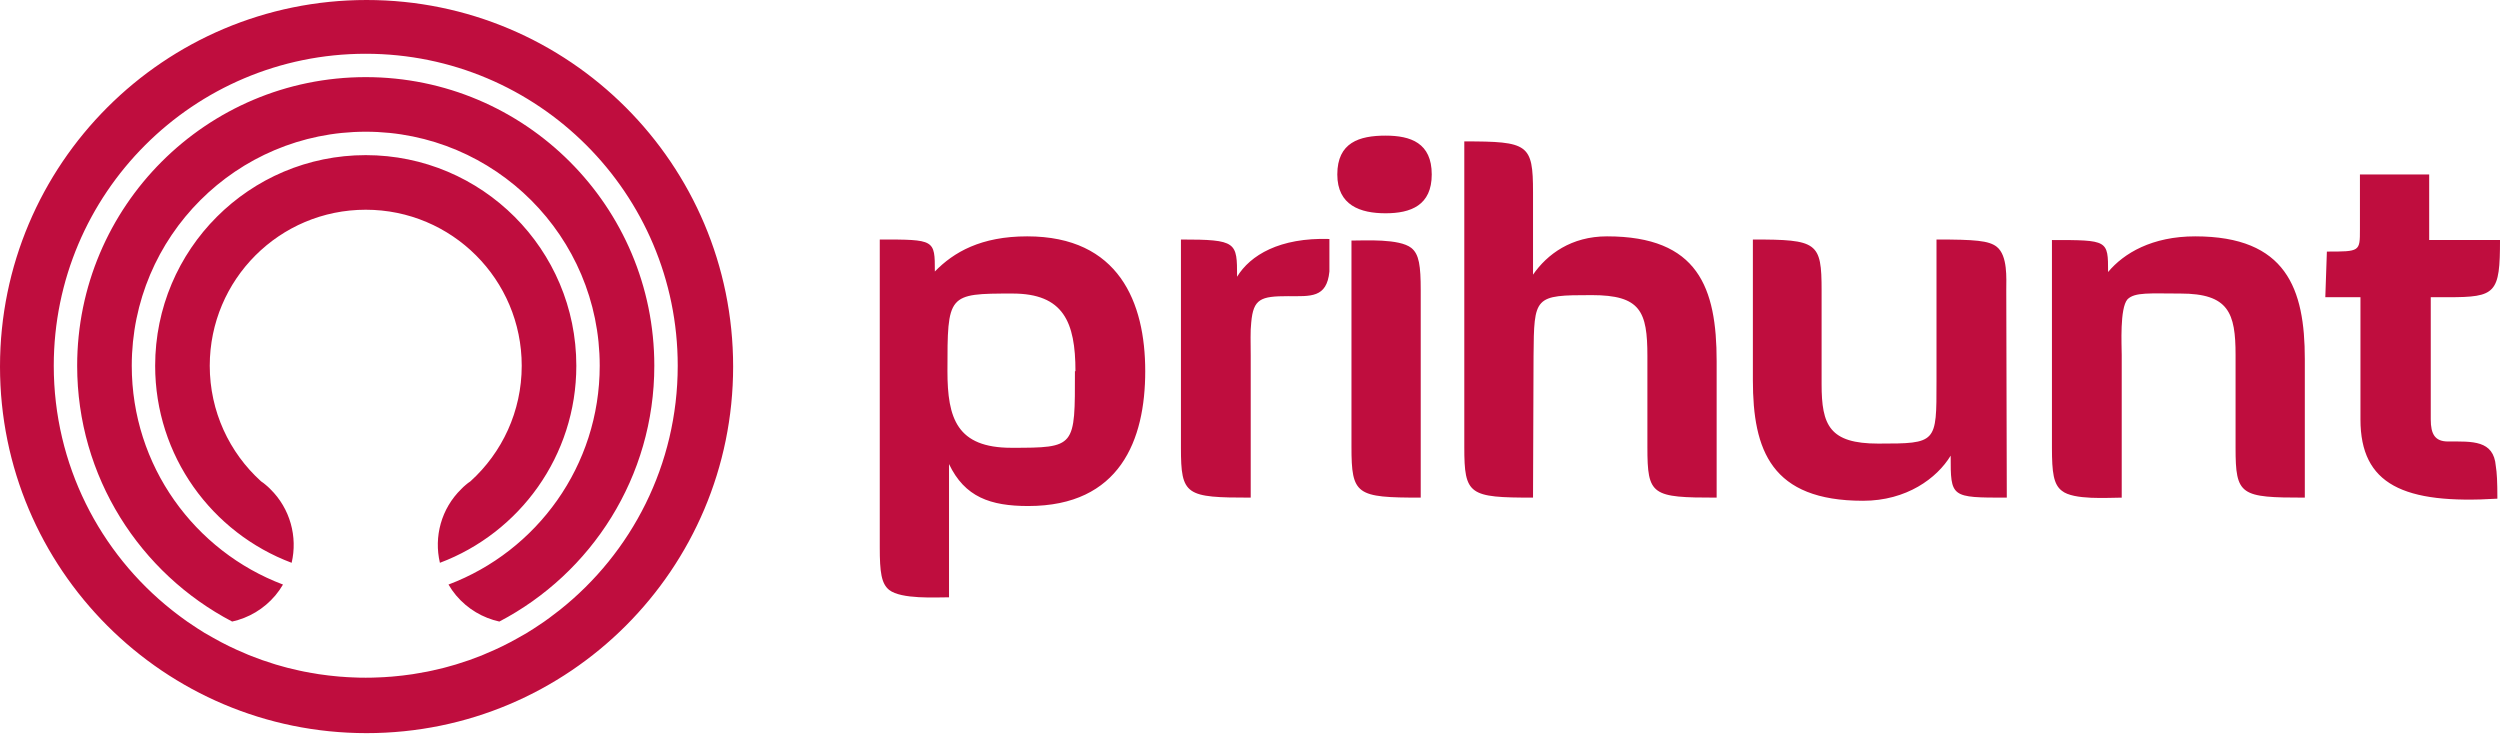
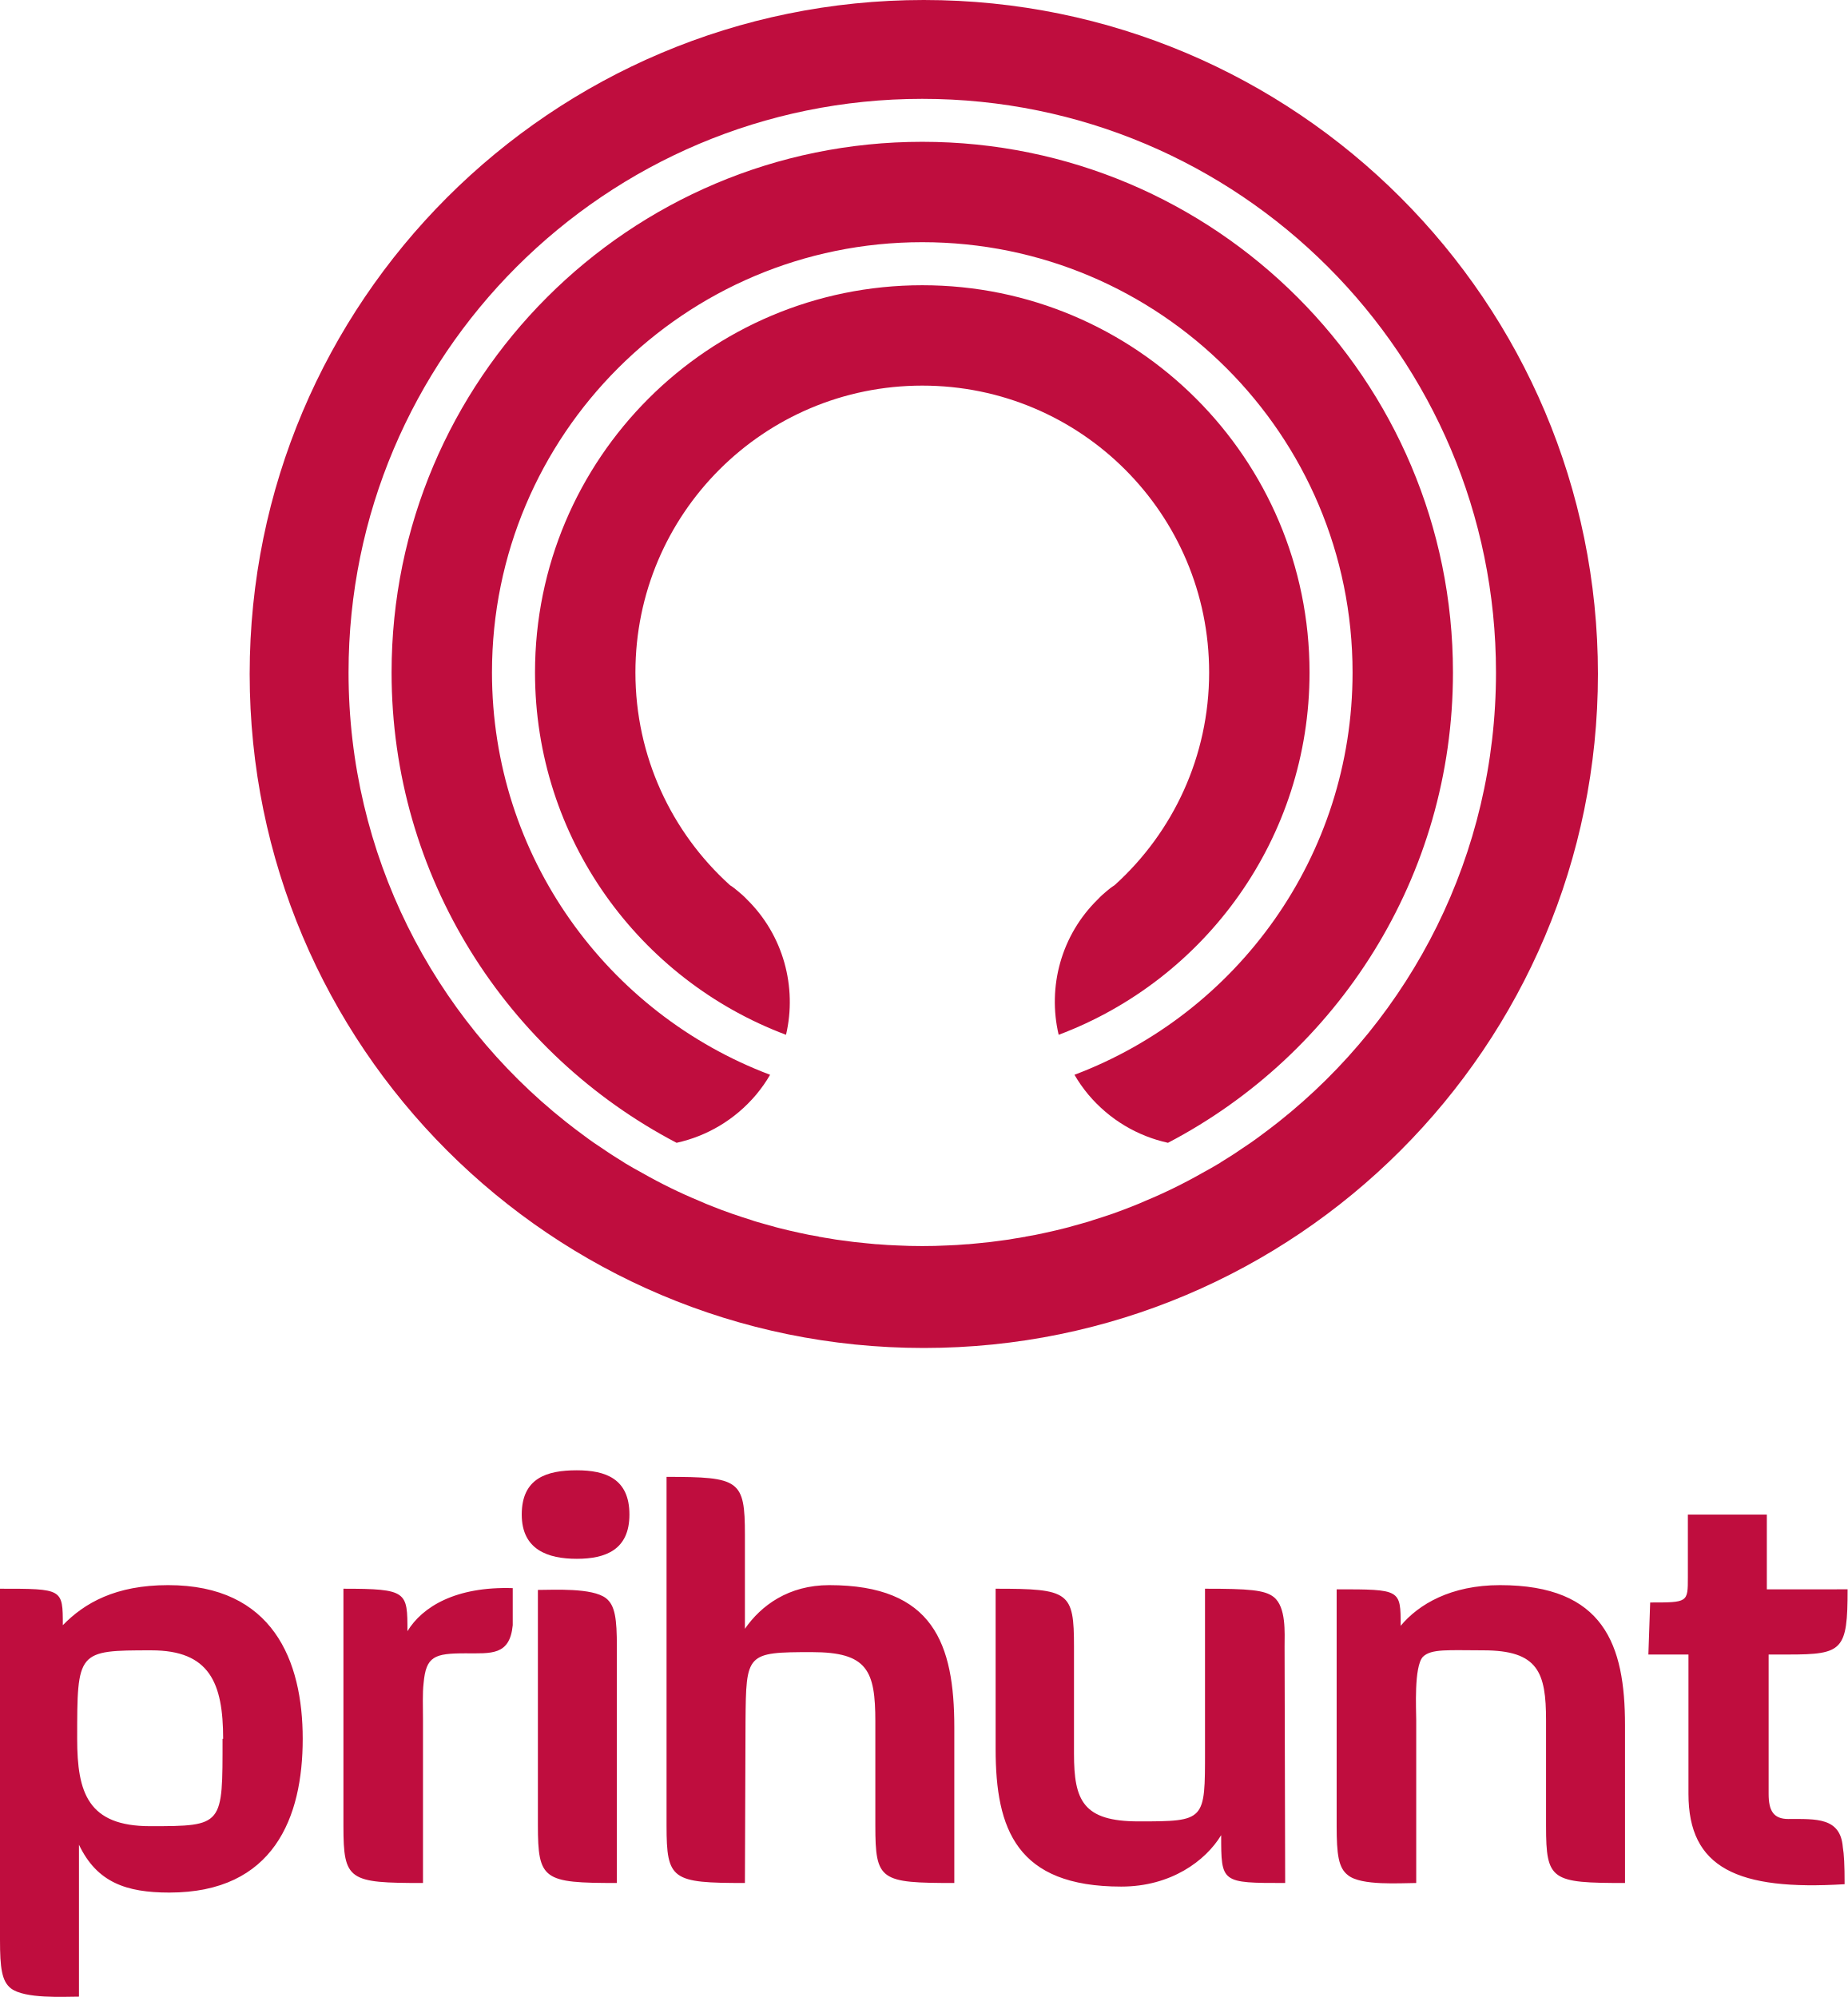
- <svg xmlns="http://www.w3.org/2000/svg" height="200" viewBox="0 0 682 200" width="682">
-   <g fill="#bf0d3e" fill-rule="evenodd" transform="">
-     <path d="m200 100c0-55.227-44.771-100-100-100-55.228 0-100 44.773-100 100 0 55.227 44.772 100 100 100 55.229 0 100-44.773 100-100m-100.227-85.333c-47 0-85.107 38.107-85.107 85.107 0 27 12.575 51.08 32.215 66.653.913.72 1.828 1.427 2.765 2.107.936.707 1.892 1.36 2.873 2 .956.667 1.936 1.28 2.933 1.893.067.04.129.093.191.133.852.507 1.704 1 2.599 1.48 2.744 1.56 5.597 2.96 8.531 4.173.596.28 1.193.507 1.787.747.96.387 1.957.76 2.959 1.107.977.347 1.957.653 2.959.973.233.093.487.16.744.24.744.213 1.509.44 2.277.64.316.107.657.187 1.019.28 1.001.253 2.044.507 3.067.72.935.213 1.869.4 2.807.547.105.053.215.067.319.067.427.093.851.147 1.277.213.637.133 1.257.213 1.893.293 1.192.173 2.405.32 3.619.427.467.053.936.093 1.38.133.129.013.237.013.34.013.94.093 1.875.133 2.831.173 1.235.067 2.468.093 3.724.093 1.255 0 2.489-.027 3.723-.093.96-.04 1.896-.08 2.831-.173.108 0 .212 0 .34-.013.449-.04.915-.08 1.384-.133 1.215-.107 2.427-.253 3.616-.427.64-.08 1.255-.16 1.895-.293.424-.067.852-.12 1.276-.213.108 0 .212-.013.32-.067.935-.147 1.873-.333 2.809-.547 1.023-.213 2.063-.467 3.063-.72.361-.093.701-.173 1.021-.28.765-.2 1.532-.427 2.279-.64.252-.08.511-.147.743-.24 1.003-.32 2-.627 2.98-.973.997-.36 1.977-.72 2.933-1.107.599-.24 1.193-.467 1.788-.747 2.937-1.213 5.788-2.613 8.532-4.173.895-.48 1.744-.973 2.596-1.48.065-.04.128-.093.191-.133 1.003-.613 1.979-1.227 2.939-1.893.976-.64 1.936-1.293 2.872-2 .935-.68 1.848-1.387 2.767-2.107 19.635-15.573 32.211-39.653 32.211-66.653 0-47-38.107-85.107-85.107-85.107zm36.448 154.893c-4.467-.987-8.639-3.387-11.809-7.147-.785-.947-1.468-1.92-2.061-2.947 24.127-9.107 41.252-32.4 41.252-59.693 0-35.253-28.573-63.84-63.829-63.84-35.256 0-63.831 28.587-63.831 63.84 0 27.293 17.129 50.587 41.257 59.693-.595 1.027-1.276 2-2.065 2.947-3.171 3.76-7.339 6.16-11.805 7.147-25.129-13.147-42.28-39.467-42.28-69.787 0-43.467 35.256-78.733 78.724-78.733 43.468 0 78.723 35.267 78.723 78.733 0 30.32-17.148 56.64-42.275 69.787zm-10.384-36.147c.381-.413.789-.773 1.213-1.133.403-.347.809-.667 1.233-.933.043-.04.063-.067.108-.093 8.552-7.76 13.935-19 13.935-31.48 0-23.52-19.041-42.56-42.553-42.56-23.508 0-42.553 19.04-42.553 42.56 0 12.48 5.385 23.72 13.937 31.48.041.027.063.053.107.093.425.267.828.587 1.232.933.428.36.852.72 1.233 1.133 5.448 5.333 7.493 13.04 5.831 20.12-21.764-8.173-37.233-29.147-37.233-53.76 0-31.733 25.723-57.453 57.447-57.453 31.723 0 57.447 25.72 57.447 57.453 0 24.587-15.467 45.587-37.213 53.76-1.679-7.107.361-14.787 5.831-20.12z" />
-     <path d="m312.419 101.261c0 18.749-6.87 36.782-31.916 36.782-10.305 0-17.318-2.433-21.611-11.45v36.353c-3.578 0-13.024.572-16.316-2.004-2.147-1.717-2.576-4.866-2.576-11.593v-84.012c15.028 0 15.028 0 15.028 8.73 5.152-5.295 12.595-9.589 25.189-9.589 25.046 0 32.202 18.033 32.202 36.782zm-19.178 0h.143c0-13.453-3.292-21.182-17.174-21.182-17.747 0-17.747.143-17.747 21.182 0 12.881 2.576 20.896 17.461 20.896 17.604 0 17.318-.143 17.318-20.896zm44.232-25.762c3.578-5.868 11.593-10.734 25.189-10.305v8.873c-.716 7.299-5.152 6.727-11.306 6.727-7.442 0-9.446.716-10.018 7.156-.286 2.433-.143 5.439-.143 9.017v38.786c-17.747 0-19.035-.572-19.035-13.596v-56.819c15.314 0 15.314.716 15.314 10.162zm50.1 60.254c-17.604 0-18.892-.716-18.892-13.883v-56.246c3.721 0 13.024-.572 16.316 2.004 2.147 1.717 2.576 4.866 2.576 11.593zm3.006-88.162c0 8.444-5.725 10.591-12.595 10.591s-13.167-2.147-13.167-10.591c0-8.73 6.011-10.591 13.167-10.591 6.87 0 12.595 2.004 12.595 10.591zm77.722 88.162c-17.747 0-18.892-.572-18.892-13.74v-24.903c0-12.165-1.861-16.602-15.171-16.602-15.743 0-15.743.286-15.886 16.602l-.143 38.642c-17.461 0-18.749-.716-18.749-13.74v-83.439c17.461 0 18.749.716 18.749 13.883v22.47c3.864-5.582 10.448-10.448 20.18-10.448 24.903 0 29.912 14.026 29.912 34.063zm79.153 0c-15.314 0-15.314 0-15.314-11.45-3.721 6.154-12.022 12.308-23.901 12.308-25.046 0-30.055-13.74-30.055-32.918v-38.356c17.604 0 18.749.716 18.749 13.883v25.619c0 11.163 2.147 16.173 15.457 16.173 16.029 0 15.886-.143 15.886-16.888v-38.786c10.448 0 14.312.286 16.459 2.004 3.006 2.433 2.576 8.587 2.576 11.879zm81.3 0c-17.604 0-18.892-.572-18.892-13.596v-25.332c0-11.45-1.861-16.745-15.028-16.745-8.301 0-12.451-.429-14.455 1.574-2.147 2.433-1.574 12.595-1.574 15.171v38.929c-3.721 0-13.167.716-16.316-1.861-2.29-1.717-2.719-5.009-2.719-11.736v-56.676c15.314 0 15.314 0 15.314 8.73 4.294-5.152 12.022-9.732 23.758-9.732 24.903 0 29.912 14.312 29.912 33.49zm53.249-70.272c0 14.598-1.145 15.6-14.169 15.6h-4.723v33.347c0 4.007 1.145 6.011 4.723 6.011 6.584 0 12.451-.429 13.024 6.727.286 1.717.429 4.15.429 8.873-25.619 1.574-37.354-3.864-37.354-21.611v-33.347h-9.589l.429-12.451c9.017 0 9.017 0 9.017-6.011v-15.028h18.892v17.89z" />
+ <svg xmlns="http://www.w3.org/2000/svg" height="800" viewBox="0 0 740 800" width="740">
+   <g fill="#bf0d3e" fill-rule="evenodd">
+     <path d="m640 270c0-149.112-120.881-270-270-270-149.116 0-270 120.888-270 270s120.884 270 270 270c149.119 0 270-120.888 270-270m-270.612-230.4c-126.9 0-229.788 102.888-229.788 229.788 0 72.9 33.952 137.916 86.98 179.964 2.466 1.944 4.936 3.852 7.466 5.688 2.527 1.908 5.108 3.672 7.758 5.4 2.581 1.8 5.227 3.456 7.92 5.112.18.108.349.252.515.36 2.3 1.368 4.601 2.7 7.016 3.996 7.409 4.212 15.113 7.992 23.033 11.268 1.609.756 3.222 1.368 4.824 2.016 2.592 1.044 5.285 2.052 7.988 2.988 2.639.936 5.285 1.764 7.988 2.628.63.252 1.314.432 2.009.648 2.009.576 4.075 1.188 6.149 1.728.853.288 1.775.504 2.75.756 2.704.684 5.519 1.368 8.28 1.944 2.524.576 5.047 1.08 7.578 1.476.284.144.58.18.86.18 1.152.252 2.297.396 3.449.576 1.721.36 3.395.576 5.112.792 3.218.468 6.494.864 9.77 1.152 1.26.144 2.527.252 3.726.36.349.036.641.036.918.036 2.538.252 5.062.36 7.643.468 3.334.18 6.664.252 10.055.252 3.388 0 6.721-.072 10.051-.252 2.592-.108 5.119-.216 7.643-.468.292 0 .572 0 .918-.036 1.213-.108 2.47-.216 3.737-.36 3.28-.288 6.552-.684 9.763-1.152 1.728-.216 3.388-.432 5.116-.792 1.145-.18 2.3-.324 3.445-.576.292 0 .572-.036.864-.18 2.524-.396 5.058-.9 7.585-1.476 2.761-.576 5.569-1.26 8.269-1.944.976-.252 1.894-.468 2.758-.756 2.066-.54 4.136-1.152 6.152-1.728.68-.216 1.379-.396 2.005-.648 2.707-.864 5.4-1.692 8.046-2.628 2.693-.972 5.339-1.944 7.92-2.988 1.616-.648 3.222-1.26 4.828-2.016 7.931-3.276 15.628-7.056 23.036-11.268 2.416-1.296 4.709-2.628 7.009-3.996.176-.108.346-.252.515-.36 2.707-1.656 5.342-3.312 7.934-5.112 2.635-1.728 5.227-3.492 7.754-5.4 2.524-1.836 4.99-3.744 7.47-5.688 53.014-42.048 86.969-107.064 86.969-179.964 0-126.9-102.888-229.788-229.788-229.788zm98.41 418.212c-12.06-2.664-23.324-9.144-31.885-19.296-2.12-2.556-3.964-5.184-5.566-7.956 65.142-24.588 111.38-87.48 111.38-161.172 0-95.184-77.148-172.368-172.339-172.368s-172.343 77.184-172.343 172.368c0 73.692 46.249 136.584 111.395 161.172-1.606 2.772-3.445 5.4-5.576 7.956-8.561 10.152-19.814 16.632-31.874 19.296-67.849-35.496-114.156-106.56-114.156-188.424 0-117.36 95.191-212.58 212.555-212.58s212.551 95.22 212.551 212.58c0 81.864-46.3 152.928-114.142 188.424zm-28.037-97.596c1.03-1.116 2.131-2.088 3.276-3.06 1.087-.936 2.185-1.8 3.33-2.52.115-.108.169-.18.292-.252 23.09-20.952 37.624-51.3 37.624-84.996 0-63.504-51.412-114.912-114.894-114.912-63.472 0-114.894 51.408-114.894 114.912 0 33.696 14.54 64.044 37.631 84.996.112.072.169.144.288.252 1.148.72 2.236 1.584 3.326 2.52 1.156.972 2.3 1.944 3.33 3.06 14.71 14.4 20.232 35.208 15.743 54.324-58.763-22.068-100.53-78.696-100.53-145.152 0-85.68 69.451-155.124 155.106-155.124 85.651 0 155.106 69.444 155.106 155.124 0 66.384-41.76 123.084-100.476 145.152-4.532-19.188.976-39.924 15.743-54.324z" />
+     <path d="m121.243 696.586c0 31.389-11.501 61.58-53.433 61.58-17.252 0-28.993-4.073-36.181-19.169v60.861c-5.99 0-21.805.958-27.316-3.355-3.594-2.875-4.313-8.147-4.313-19.409v-140.652c25.159 0 25.159 0 25.159 14.616 8.626-8.866 21.086-16.054 42.172-16.054 41.932 0 53.913 30.191 53.913 61.58zm-32.108 0h.24c0-22.523-5.511-35.462-28.753-35.462-29.712 0-29.712.24-29.712 35.462 0 21.565 4.313 34.983 29.233 34.983 29.472 0 28.993-.24 28.993-34.983zm74.053-43.13c5.99-9.824 19.409-17.971 42.172-17.252v14.856c-1.198 12.22-8.626 11.262-18.929 11.262-12.46 0-15.814 1.198-16.773 11.981-.479 4.073-.24 9.105-.24 15.096v64.935c-29.712 0-31.868-.958-31.868-22.763v-95.126c25.638 0 25.638 1.198 25.638 17.012zm83.877 100.876c-29.472 0-31.629-1.198-31.629-23.242v-94.167c6.23 0 21.805-.958 27.316 3.355 3.594 2.875 4.313 8.147 4.313 19.409zm5.032-147.601c0 14.137-9.584 17.731-21.086 17.731-11.501 0-22.044-3.594-22.044-17.731 0-14.616 10.064-17.731 22.044-17.731 11.501 0 21.086 3.355 21.086 17.731zm130.122 147.601c-29.712 0-31.629-.958-31.629-23.003v-41.692c0-20.367-3.115-27.795-25.399-27.795-26.357 0-26.357.479-26.597 27.795l-.24 64.695c-29.233 0-31.389-1.198-31.389-23.003v-139.693c29.233 0 31.389 1.198 31.389 23.242v37.619c6.47-9.345 17.492-17.492 33.785-17.492 41.692 0 50.079 23.482 50.079 57.028zm132.518 0c-25.638 0-25.638 0-25.638-19.169-6.23 10.303-20.127 20.607-40.015 20.607-41.932 0-50.318-23.003-50.318-55.111v-64.216c29.472 0 31.389 1.198 31.389 23.242v42.89c0 18.69 3.594 27.076 25.878 27.076 26.836 0 26.597-.24 26.597-28.274v-64.935c17.492 0 23.961.479 27.555 3.355 5.032 4.073 4.313 14.377 4.313 19.888zm136.113 0c-29.472 0-31.629-.958-31.629-22.763v-42.411c0-19.169-3.115-28.035-25.159-28.035-13.897 0-20.846-.719-24.201 2.636-3.594 4.073-2.636 21.086-2.636 25.399v65.174c-6.23 0-22.044 1.198-27.316-3.115-3.834-2.875-4.553-8.386-4.553-19.648v-94.886c25.638 0 25.638 0 25.638 14.616 7.188-8.626 20.127-16.294 39.775-16.294 41.692 0 50.079 23.961 50.079 56.069zm89.149-117.649c0 24.44-1.917 26.118-23.722 26.118h-7.907v55.829c0 6.709 1.917 10.064 7.907 10.064 11.022 0 20.846-.719 21.805 11.262.479 2.875.719 6.949.719 14.856-42.89 2.636-62.539-6.47-62.539-36.181v-55.829h-16.054l.719-20.846c15.096 0 15.096 0 15.096-10.064v-25.159h31.629v29.951z" />
  </g>
</svg>
